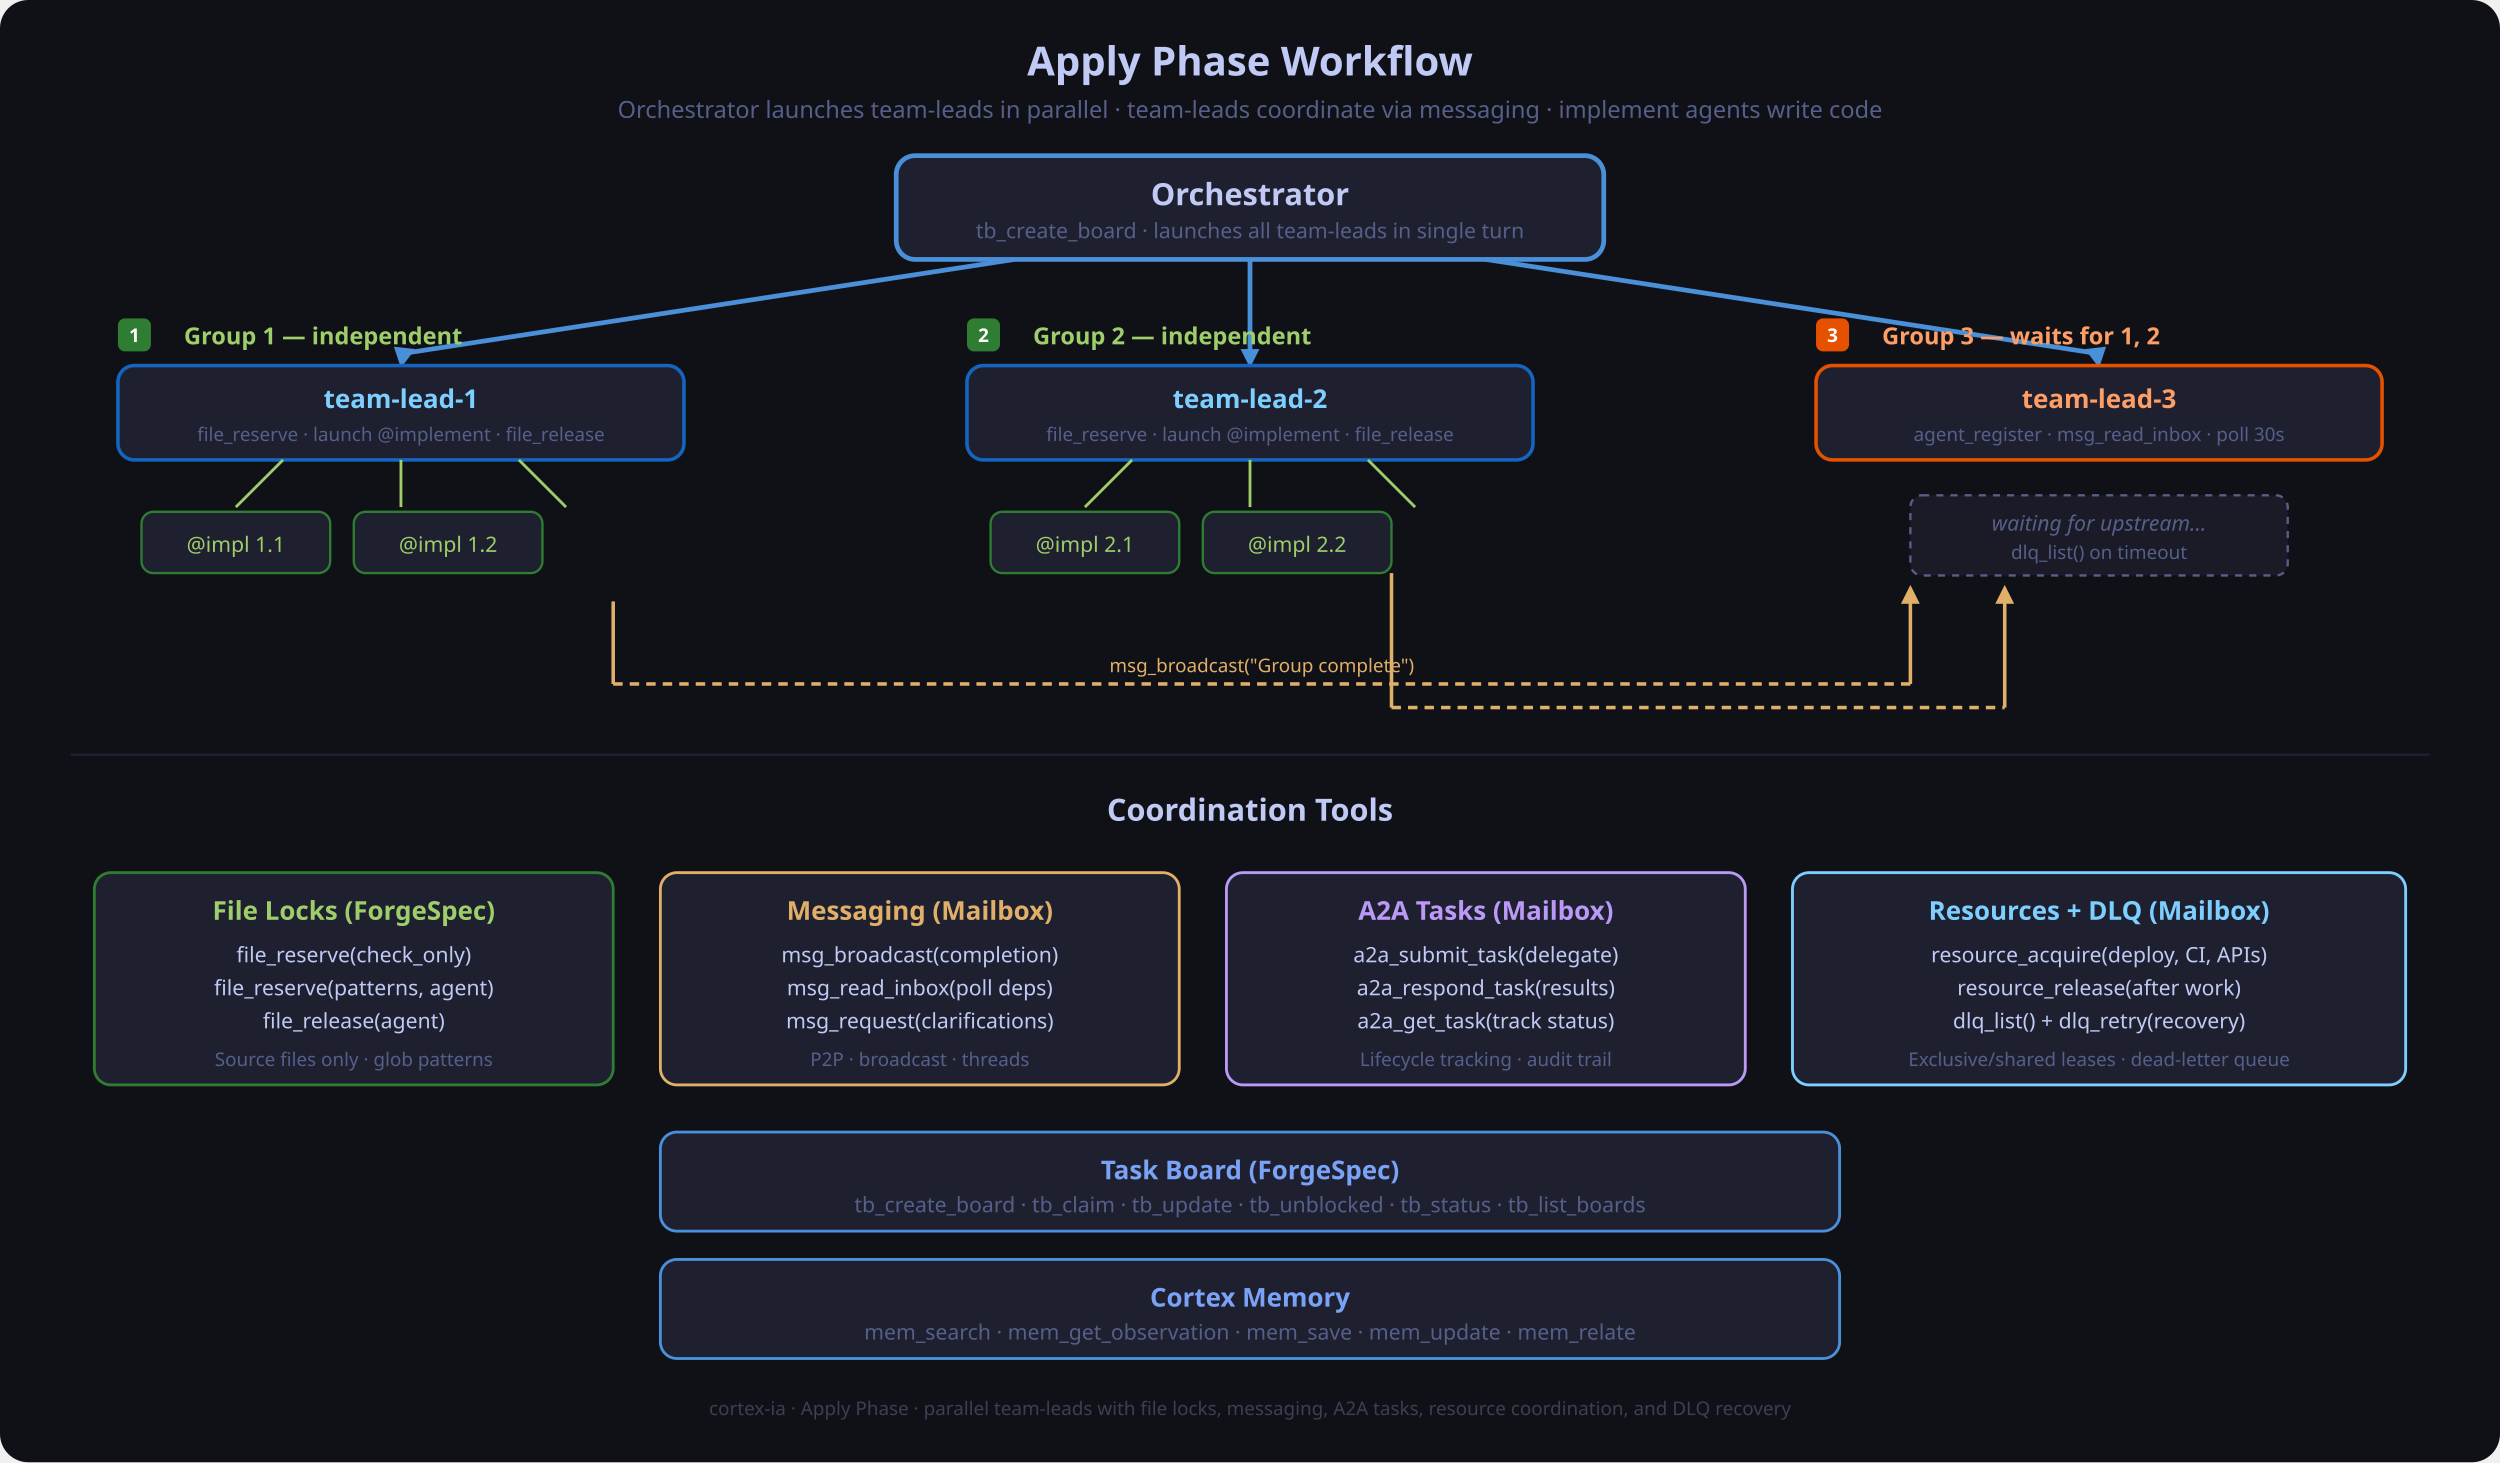
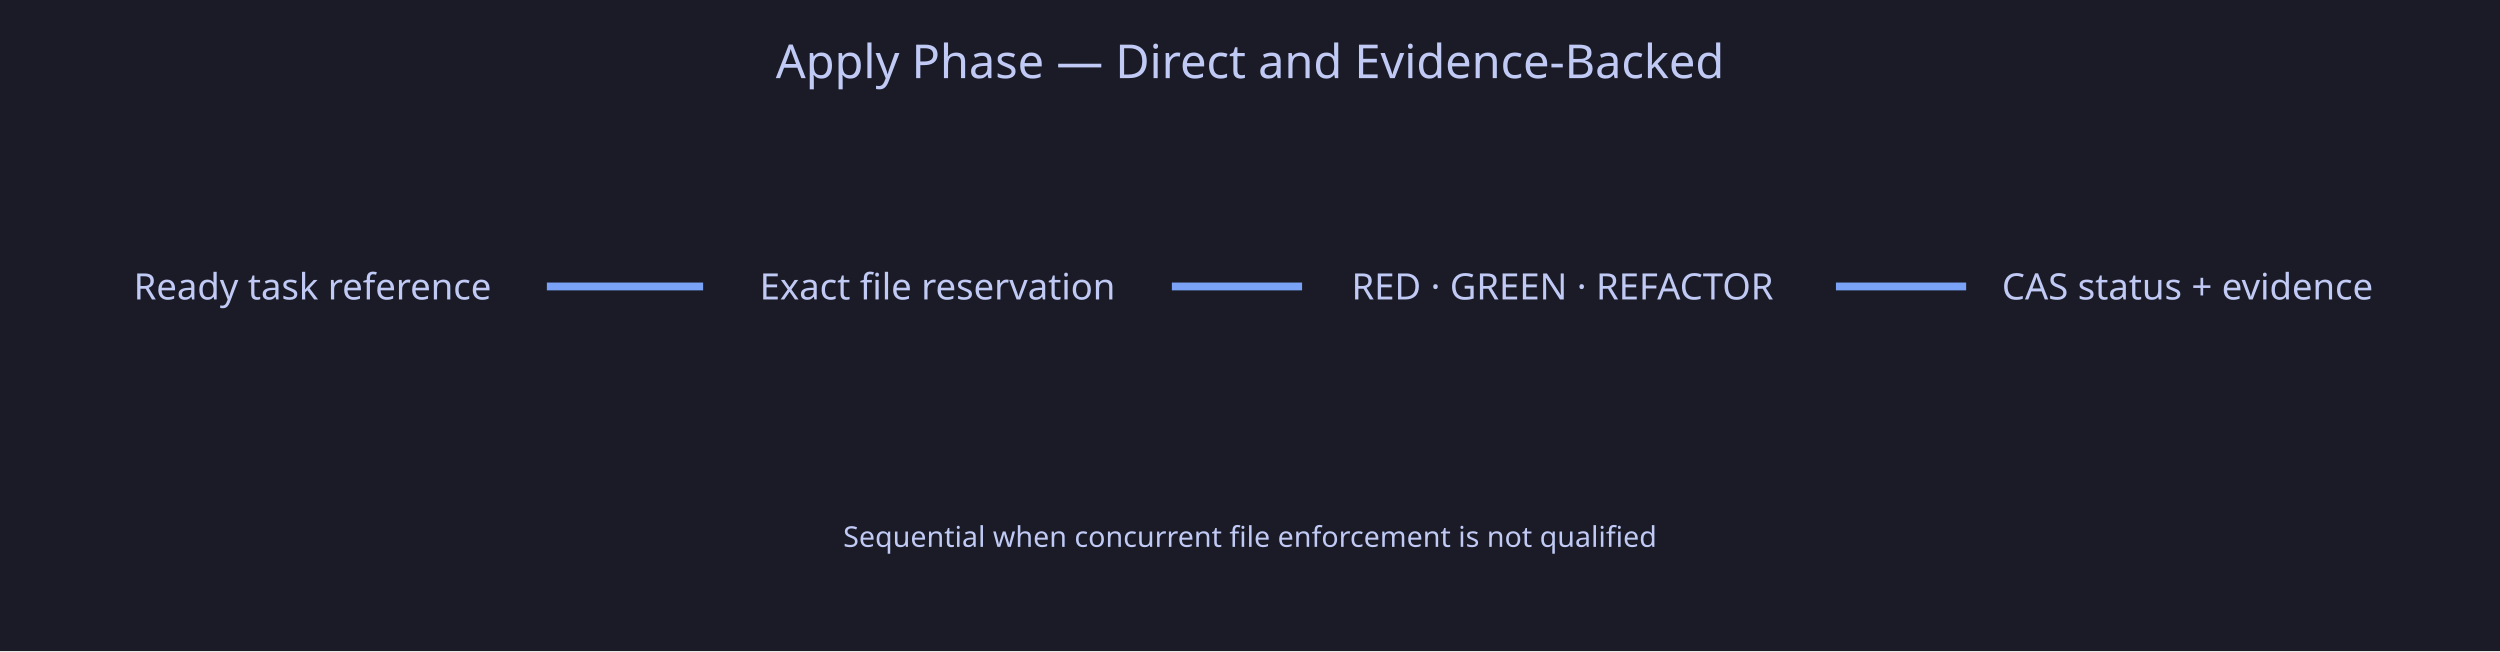
- <svg xmlns="http://www.w3.org/2000/svg" viewBox="0 0 1060 620" font-family="'Segoe UI',system-ui,sans-serif">
-   <rect width="1060" height="620" rx="12" fill="#0f1117" />
-   <text x="530" y="32" text-anchor="middle" fill="#c0caf5" font-size="17" font-weight="700">Apply Phase Workflow</text>
-   <text x="530" y="50" text-anchor="middle" fill="#565f89" font-size="10">Orchestrator launches team-leads in parallel · team-leads coordinate via messaging · implement agents write code</text>
-   <rect x="380" y="66" width="300" height="44" rx="8" fill="#1e2030" stroke="#4A90D9" stroke-width="2" />
-   <text x="530" y="87" text-anchor="middle" fill="#c0caf5" font-size="13" font-weight="700">Orchestrator</text>
-   <text x="530" y="101" text-anchor="middle" fill="#565f89" font-size="9">tb_create_board · launches all team-leads in single turn</text>
-   <line x1="430" y1="110" x2="170" y2="150" stroke="#4A90D9" stroke-width="2" />
-   <polygon points="167,147 170,156 176,148" fill="#4A90D9" />
-   <line x1="530" y1="110" x2="530" y2="150" stroke="#4A90D9" stroke-width="2" />
-   <polygon points="526,148 530,156 534,148" fill="#4A90D9" />
-   <line x1="630" y1="110" x2="890" y2="150" stroke="#4A90D9" stroke-width="2" />
-   <polygon points="884,148 890,156 893,147" fill="#4A90D9" />
-   <rect x="50" y="135" width="14" height="14" rx="3" fill="#2E7D32" />
-   <text x="57" y="145" text-anchor="middle" fill="#fff" font-size="8" font-weight="700">1</text>
-   <text x="78" y="146" fill="#9ece6a" font-size="10" font-weight="600">Group 1 — independent</text>
-   <rect x="50" y="155" width="240" height="40" rx="7" fill="#1e2030" stroke="#1565C0" stroke-width="1.5" />
-   <text x="170" y="173" text-anchor="middle" fill="#7dcfff" font-size="11" font-weight="600">team-lead-1</text>
-   <text x="170" y="187" text-anchor="middle" fill="#565f89" font-size="8">file_reserve · launch @implement · file_release</text>
-   <line x1="120" y1="195" x2="100" y2="215" stroke="#9ece6a" stroke-width="1.2" />
-   <line x1="170" y1="195" x2="170" y2="215" stroke="#9ece6a" stroke-width="1.2" />
-   <line x1="220" y1="195" x2="240" y2="215" stroke="#9ece6a" stroke-width="1.2" />
-   <rect x="60" y="217" width="80" height="26" rx="5" fill="#1e2030" stroke="#2E7D32" stroke-width="1" />
-   <text x="100" y="234" text-anchor="middle" fill="#9ece6a" font-size="9">@impl 1.1</text>
-   <rect x="150" y="217" width="80" height="26" rx="5" fill="#1e2030" stroke="#2E7D32" stroke-width="1" />
-   <text x="190" y="234" text-anchor="middle" fill="#9ece6a" font-size="9">@impl 1.2</text>
-   <rect x="410" y="135" width="14" height="14" rx="3" fill="#2E7D32" />
-   <text x="417" y="145" text-anchor="middle" fill="#fff" font-size="8" font-weight="700">2</text>
-   <text x="438" y="146" fill="#9ece6a" font-size="10" font-weight="600">Group 2 — independent</text>
-   <rect x="410" y="155" width="240" height="40" rx="7" fill="#1e2030" stroke="#1565C0" stroke-width="1.5" />
-   <text x="530" y="173" text-anchor="middle" fill="#7dcfff" font-size="11" font-weight="600">team-lead-2</text>
-   <text x="530" y="187" text-anchor="middle" fill="#565f89" font-size="8">file_reserve · launch @implement · file_release</text>
-   <line x1="480" y1="195" x2="460" y2="215" stroke="#9ece6a" stroke-width="1.2" />
-   <line x1="530" y1="195" x2="530" y2="215" stroke="#9ece6a" stroke-width="1.2" />
-   <line x1="580" y1="195" x2="600" y2="215" stroke="#9ece6a" stroke-width="1.2" />
-   <rect x="420" y="217" width="80" height="26" rx="5" fill="#1e2030" stroke="#2E7D32" stroke-width="1" />
-   <text x="460" y="234" text-anchor="middle" fill="#9ece6a" font-size="9">@impl 2.1</text>
-   <rect x="510" y="217" width="80" height="26" rx="5" fill="#1e2030" stroke="#2E7D32" stroke-width="1" />
-   <text x="550" y="234" text-anchor="middle" fill="#9ece6a" font-size="9">@impl 2.2</text>
-   <rect x="770" y="135" width="14" height="14" rx="3" fill="#E65100" />
-   <text x="777" y="145" text-anchor="middle" fill="#fff" font-size="8" font-weight="700">3</text>
-   <text x="798" y="146" fill="#ff9e64" font-size="10" font-weight="600">Group 3 — waits for 1, 2</text>
-   <rect x="770" y="155" width="240" height="40" rx="7" fill="#1e2030" stroke="#E65100" stroke-width="1.5" />
-   <text x="890" y="173" text-anchor="middle" fill="#ff9e64" font-size="11" font-weight="600">team-lead-3</text>
-   <text x="890" y="187" text-anchor="middle" fill="#565f89" font-size="8">agent_register · msg_read_inbox · poll 30s</text>
-   <rect x="810" y="210" width="160" height="34" rx="5" fill="#1a1b26" stroke="#565f89" stroke-width="1" stroke-dasharray="3,3" />
-   <text x="890" y="225" text-anchor="middle" fill="#565f89" font-size="9" font-style="italic">waiting for upstream...</text>
-   <text x="890" y="237" text-anchor="middle" fill="#565f89" font-size="8">dlq_list() on timeout</text>
-   <line x1="260" y1="255" x2="260" y2="290" stroke="#e0af68" stroke-width="1.5" />
-   <line x1="260" y1="290" x2="810" y2="290" stroke="#e0af68" stroke-width="1.5" stroke-dasharray="4,3" />
-   <line x1="810" y1="290" x2="810" y2="252" stroke="#e0af68" stroke-width="1.5" />
-   <polygon points="806,256 810,248 814,256" fill="#e0af68" />
-   <text x="535" y="285" text-anchor="middle" fill="#e0af68" font-size="8">msg_broadcast("Group complete")</text>
-   <line x1="590" y1="243" x2="590" y2="300" stroke="#e0af68" stroke-width="1.5" />
-   <line x1="590" y1="300" x2="850" y2="300" stroke="#e0af68" stroke-width="1.5" stroke-dasharray="4,3" />
-   <line x1="850" y1="300" x2="850" y2="252" stroke="#e0af68" stroke-width="1.5" />
-   <polygon points="846,256 850,248 854,256" fill="#e0af68" />
-   <line x1="30" y1="320" x2="1030" y2="320" stroke="#1e2030" stroke-width="1" />
-   <text x="530" y="348" text-anchor="middle" fill="#c0caf5" font-size="13" font-weight="600">Coordination Tools</text>
-   <rect x="40" y="370" width="220" height="90" rx="7" fill="#1e2030" stroke="#2E7D32" stroke-width="1.2" />
-   <text x="150" y="390" text-anchor="middle" fill="#9ece6a" font-size="11" font-weight="600">File Locks (ForgeSpec)</text>
-   <text x="150" y="408" text-anchor="middle" fill="#c0caf5" font-size="9">file_reserve(check_only)</text>
-   <text x="150" y="422" text-anchor="middle" fill="#c0caf5" font-size="9">file_reserve(patterns, agent)</text>
-   <text x="150" y="436" text-anchor="middle" fill="#c0caf5" font-size="9">file_release(agent)</text>
-   <text x="150" y="452" text-anchor="middle" fill="#565f89" font-size="8">Source files only · glob patterns</text>
-   <rect x="280" y="370" width="220" height="90" rx="7" fill="#1e2030" stroke="#e0af68" stroke-width="1.2" />
-   <text x="390" y="390" text-anchor="middle" fill="#e0af68" font-size="11" font-weight="600">Messaging (Mailbox)</text>
-   <text x="390" y="408" text-anchor="middle" fill="#c0caf5" font-size="9">msg_broadcast(completion)</text>
-   <text x="390" y="422" text-anchor="middle" fill="#c0caf5" font-size="9">msg_read_inbox(poll deps)</text>
-   <text x="390" y="436" text-anchor="middle" fill="#c0caf5" font-size="9">msg_request(clarifications)</text>
-   <text x="390" y="452" text-anchor="middle" fill="#565f89" font-size="8">P2P · broadcast · threads</text>
-   <rect x="520" y="370" width="220" height="90" rx="7" fill="#1e2030" stroke="#bb9af7" stroke-width="1.2" />
-   <text x="630" y="390" text-anchor="middle" fill="#bb9af7" font-size="11" font-weight="600">A2A Tasks (Mailbox)</text>
-   <text x="630" y="408" text-anchor="middle" fill="#c0caf5" font-size="9">a2a_submit_task(delegate)</text>
-   <text x="630" y="422" text-anchor="middle" fill="#c0caf5" font-size="9">a2a_respond_task(results)</text>
-   <text x="630" y="436" text-anchor="middle" fill="#c0caf5" font-size="9">a2a_get_task(track status)</text>
-   <text x="630" y="452" text-anchor="middle" fill="#565f89" font-size="8">Lifecycle tracking · audit trail</text>
-   <rect x="760" y="370" width="260" height="90" rx="7" fill="#1e2030" stroke="#7dcfff" stroke-width="1.2" />
-   <text x="890" y="390" text-anchor="middle" fill="#7dcfff" font-size="11" font-weight="600">Resources + DLQ (Mailbox)</text>
-   <text x="890" y="408" text-anchor="middle" fill="#c0caf5" font-size="9">resource_acquire(deploy, CI, APIs)</text>
-   <text x="890" y="422" text-anchor="middle" fill="#c0caf5" font-size="9">resource_release(after work)</text>
-   <text x="890" y="436" text-anchor="middle" fill="#c0caf5" font-size="9">dlq_list() + dlq_retry(recovery)</text>
-   <text x="890" y="452" text-anchor="middle" fill="#565f89" font-size="8">Exclusive/shared leases · dead-letter queue</text>
-   <rect x="280" y="480" width="500" height="42" rx="7" fill="#1e2030" stroke="#4A90D9" stroke-width="1.2" />
-   <text x="530" y="500" text-anchor="middle" fill="#7aa2f7" font-size="11" font-weight="600">Task Board (ForgeSpec)</text>
-   <text x="530" y="514" text-anchor="middle" fill="#565f89" font-size="9">tb_create_board · tb_claim · tb_update · tb_unblocked · tb_status · tb_list_boards</text>
-   <rect x="280" y="534" width="500" height="42" rx="7" fill="#1e2030" stroke="#4A90D9" stroke-width="1.2" />
-   <text x="530" y="554" text-anchor="middle" fill="#7aa2f7" font-size="11" font-weight="600">Cortex Memory</text>
-   <text x="530" y="568" text-anchor="middle" fill="#565f89" font-size="9">mem_search · mem_get_observation · mem_save · mem_update · mem_relate</text>
-   <text x="530" y="600" text-anchor="middle" fill="#3b3f54" font-size="8">cortex-ia · Apply Phase · parallel team-leads with file locks, messaging, A2A tasks, resource coordination, and DLQ recovery</text>
+ <svg xmlns="http://www.w3.org/2000/svg" width="960" height="250" viewBox="0 0 960 250">
+   <rect width="960" height="250" fill="#1a1b26" />
+   <g fill="#c0caf5" font-family="sans-serif" text-anchor="middle">
+     <text x="480" y="30" font-size="18">Apply Phase — Direct and Evidence-Backed</text>
+     <text x="120" y="115" font-size="14">Ready task reference</text>
+     <text x="360" y="115" font-size="14">Exact file reservation</text>
+     <text x="600" y="115" font-size="14">RED · GREEN · REFACTOR</text>
+     <text x="840" y="115" font-size="14">CAS status + evidence</text>
+     <text x="480" y="210" font-size="11">Sequential when concurrent file enforcement is not qualified</text>
+   </g>
+   <g stroke="#7aa2f7" stroke-width="3">
+     <path d="M210 110 H270" />
+     <path d="M450 110 H500" />
+     <path d="M705 110 H755" />
+   </g>
</svg>
